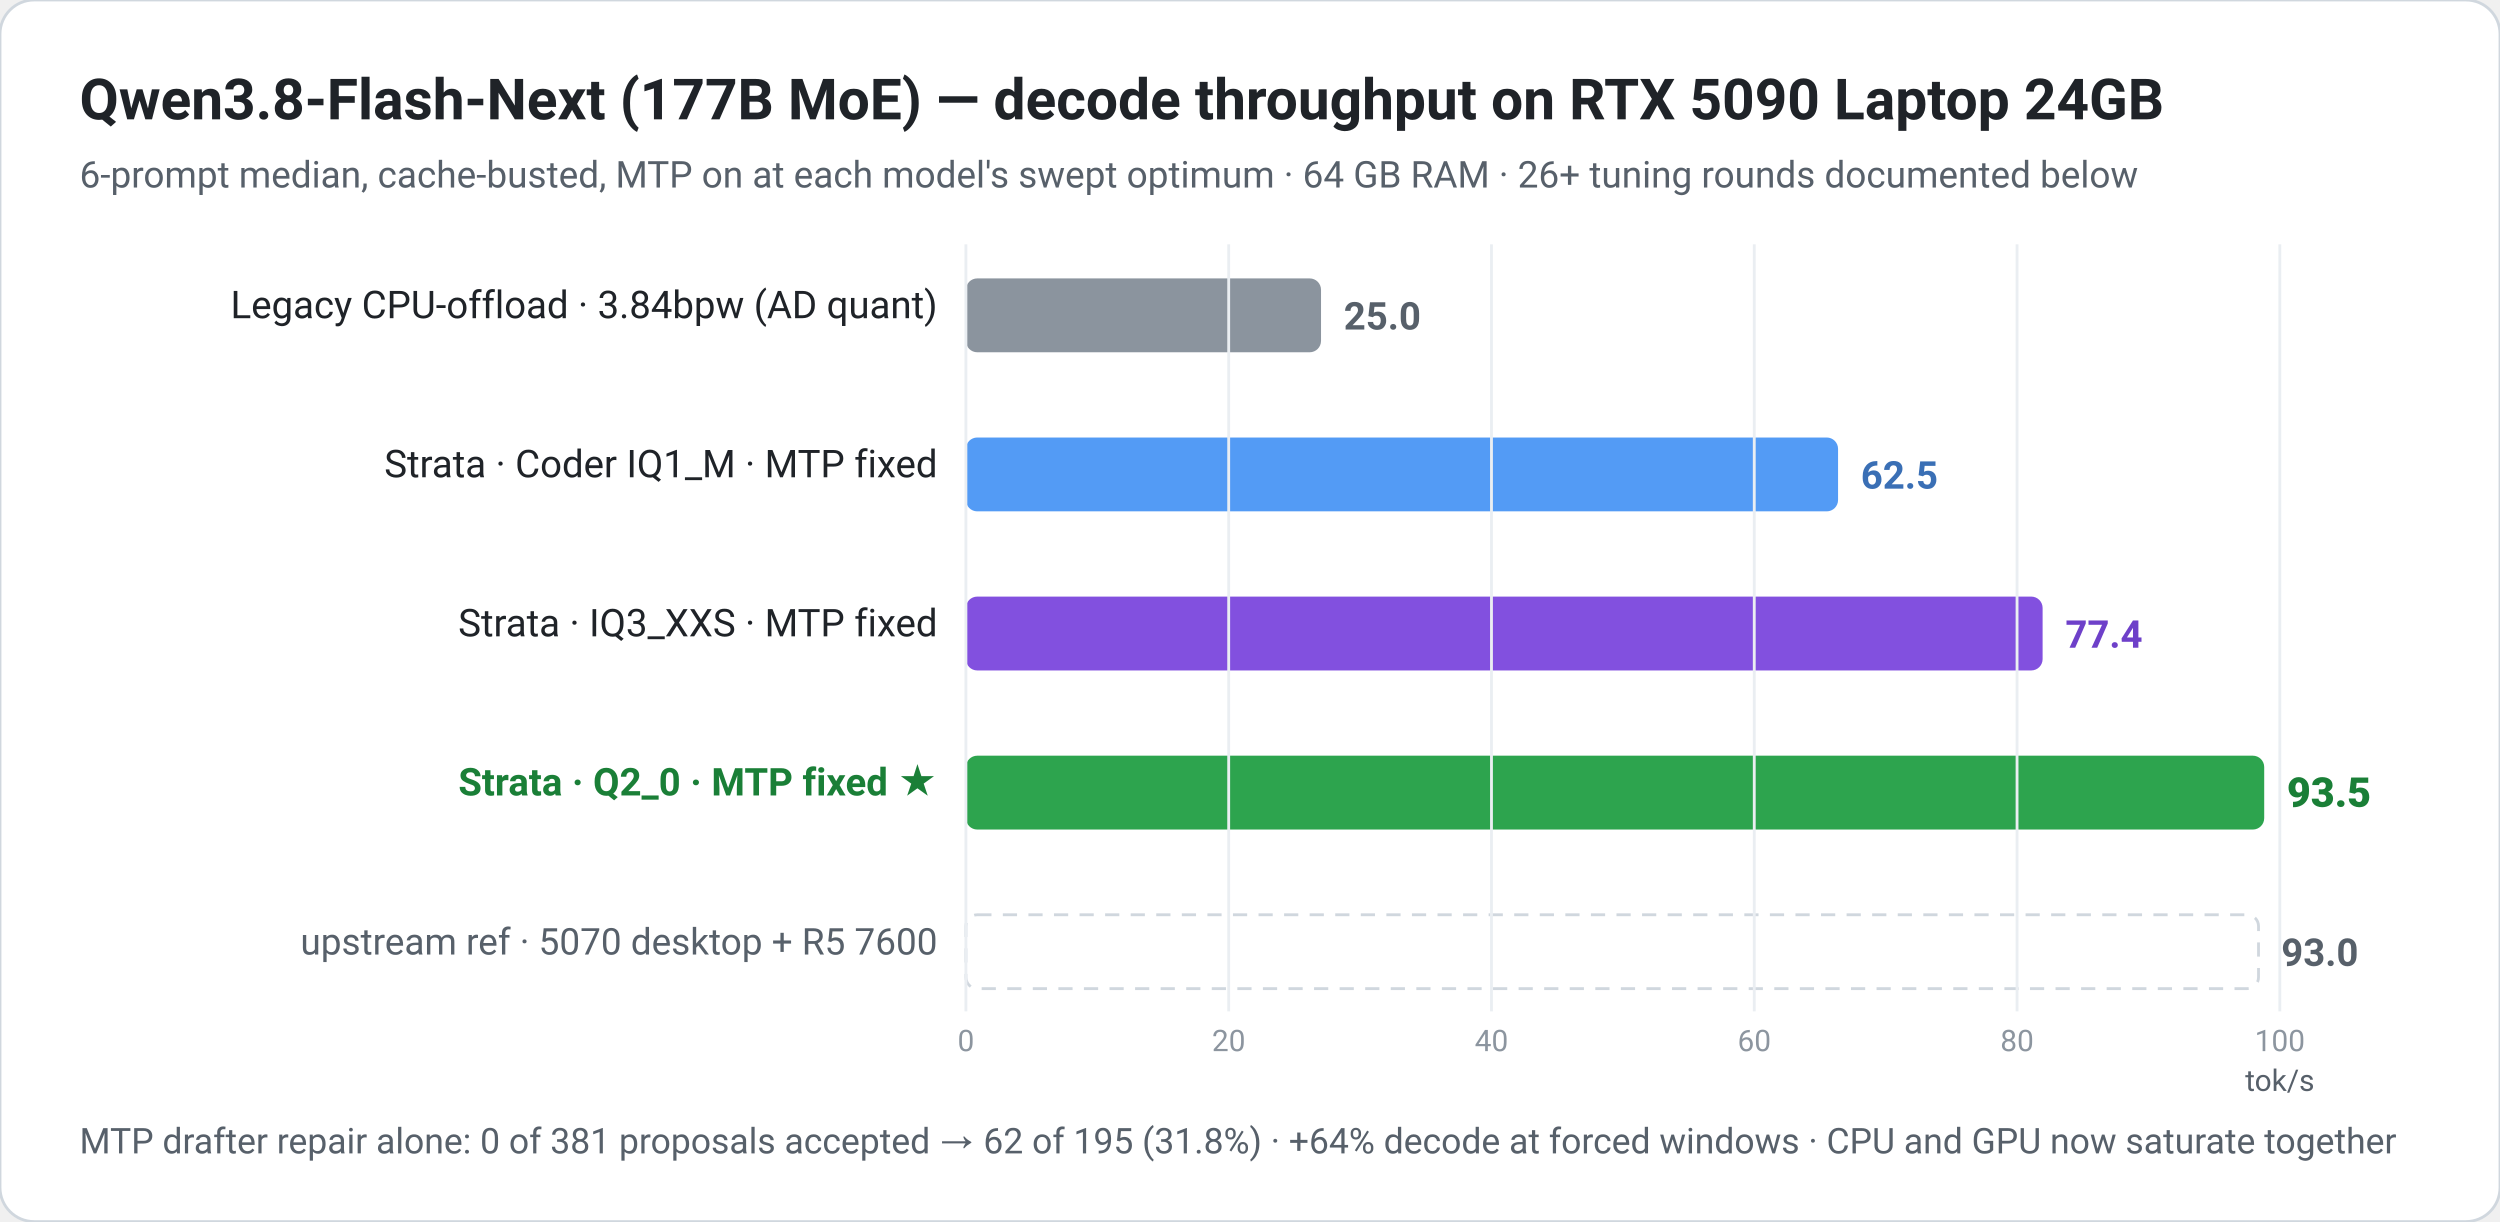
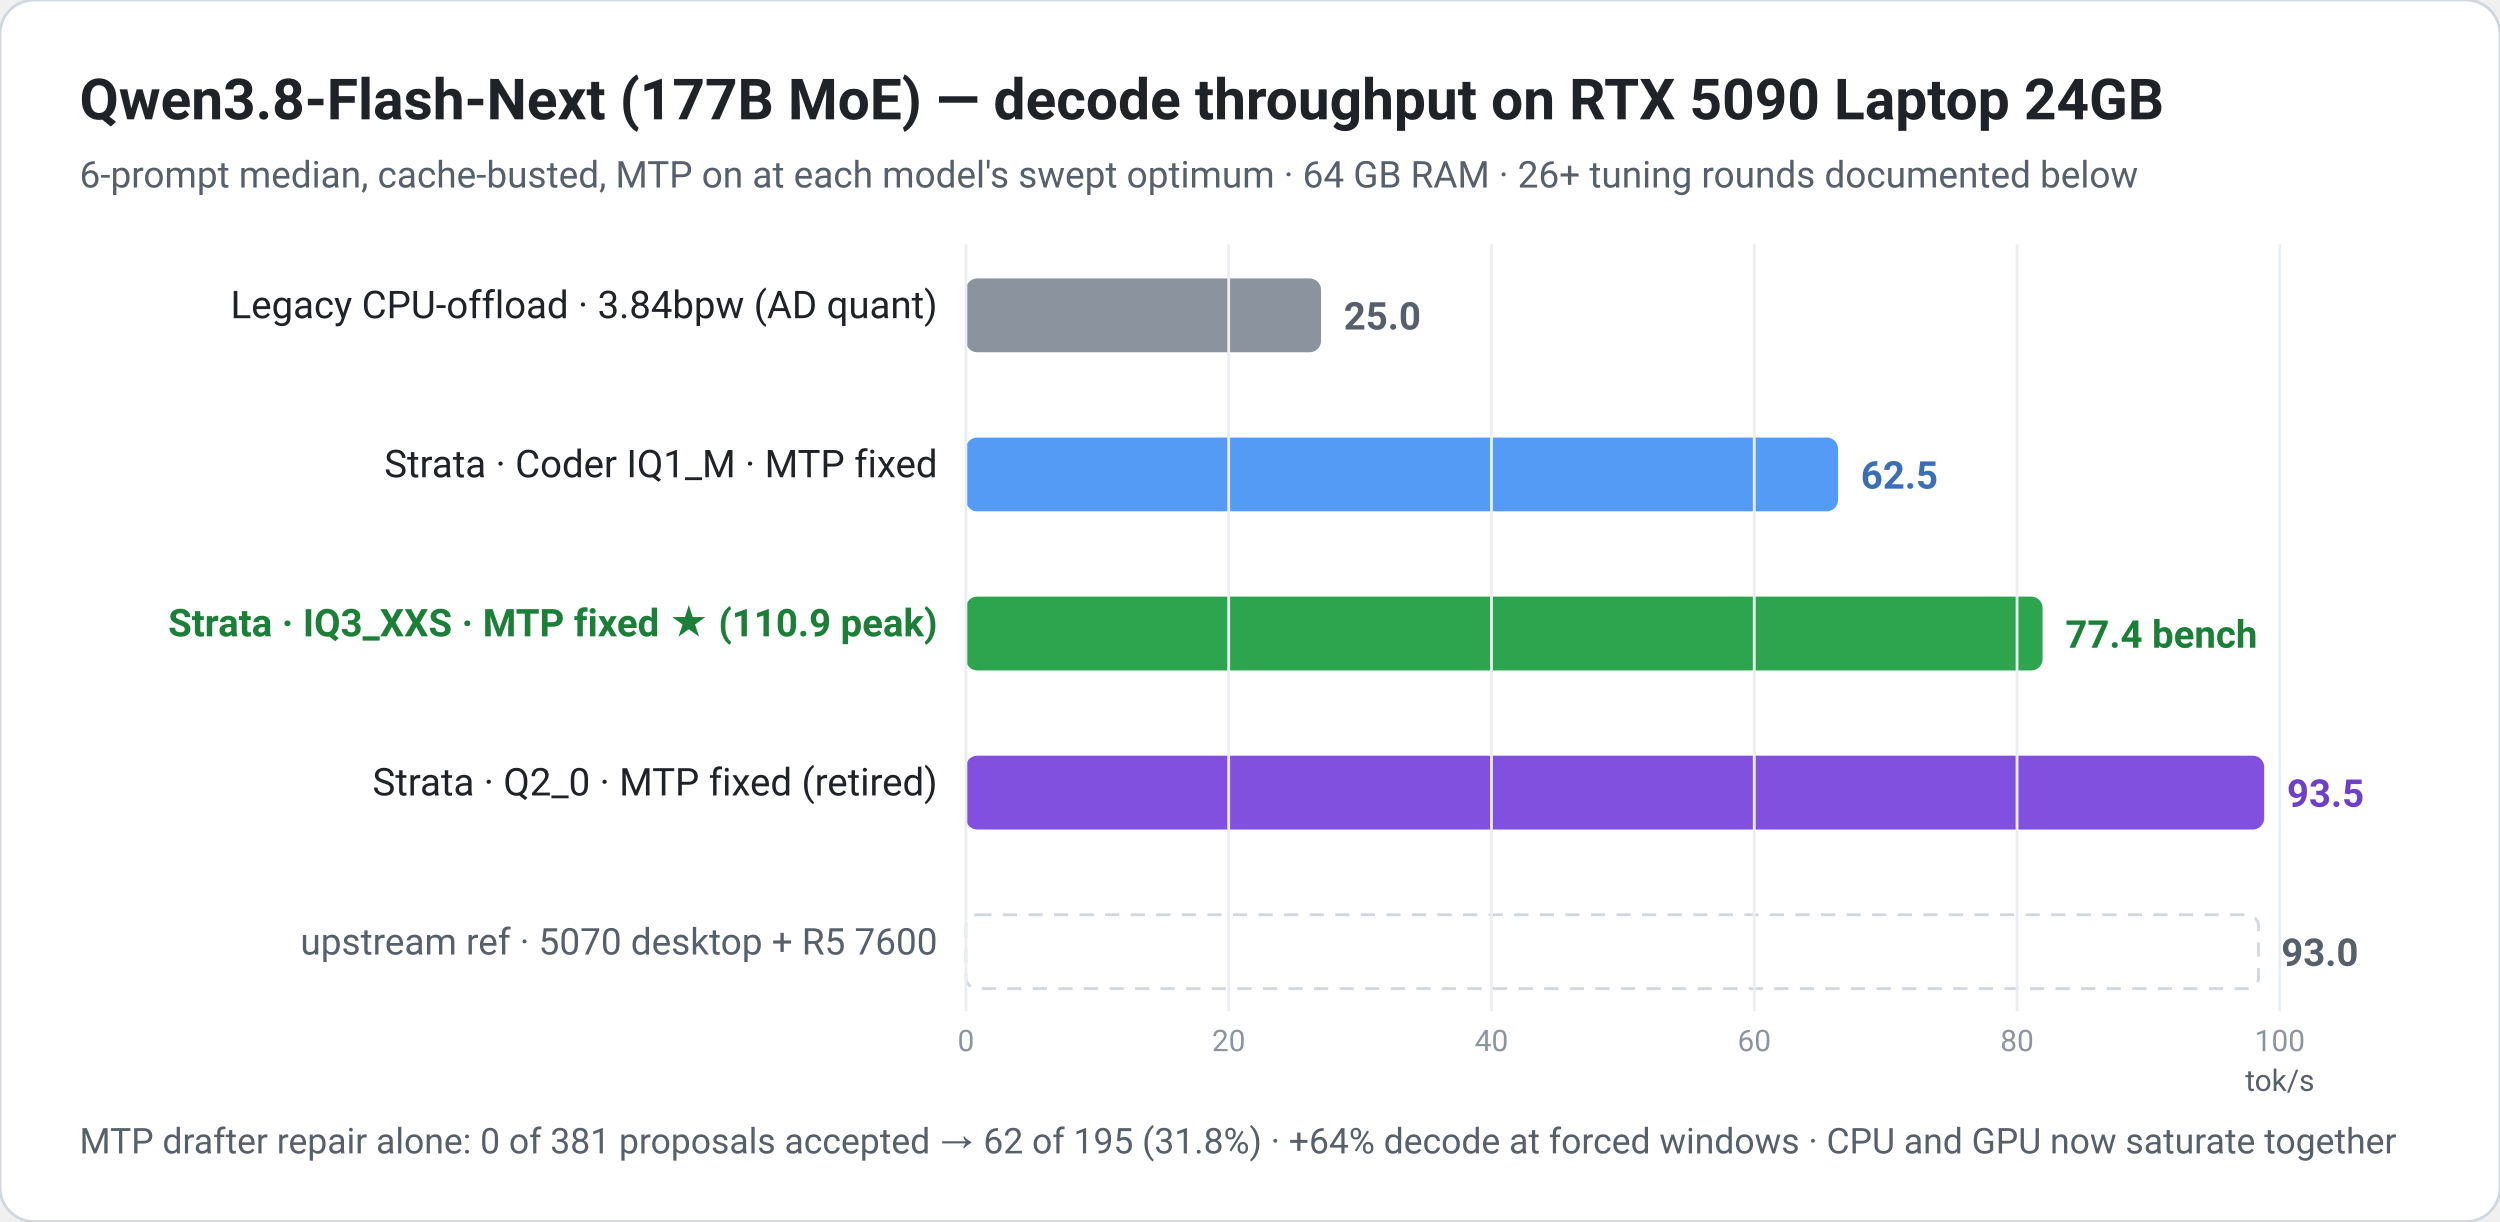
<svg xmlns="http://www.w3.org/2000/svg" viewBox="0 0 880 430" font-family="-apple-system,'Segoe UI',Roboto,Helvetica,Arial,sans-serif">
  <rect x="0" y="0" width="880" height="430" rx="12" fill="#ffffff" stroke="#d0d7de" stroke-width="1" />
  <text x="28" y="42" font-size="20" font-weight="700" fill="#1f2328">Qwen3.8-Flash-Next (177B MoE) — decode throughput on RTX 5090 Laptop 24GB</text>
  <text x="28" y="66" font-size="13" fill="#57606a">6-prompt median, cache-busted, MTP on at each model's swept optimum · 64 GB RAM · 26+ tuning rounds documented below</text>
  <text x="330" y="112" font-size="13.5" text-anchor="end" fill="#1f2328">Legacy CPU-offload · 3.84bpw (AD quant)</text>
  <rect x="340" y="98" width="125" height="26" rx="4" fill="#8b949e" />
  <text x="473" y="116" font-size="13.5" font-weight="700" fill="#57606a">25.0</text>
  <text x="330" y="168" font-size="13.5" text-anchor="end" fill="#1f2328">Strata · Coder IQ1_M · MTP fixed</text>
  <rect x="340" y="154" width="307" height="26" rx="4" fill="#539bf5" />
  <text x="655" y="172" font-size="13.5" font-weight="700" fill="#3a6fb5">62.5</text>
-   <text x="330" y="224" font-size="13.5" text-anchor="end" fill="#1f2328">Strata · IQ3_XXS · MTP fixed</text>
-   <rect x="340" y="210" width="379" height="26" rx="4" fill="#8250df" />
-   <text x="727" y="228" font-size="13.5" font-weight="700" fill="#6e40c9">77.4</text>
-   <text x="330" y="280" font-size="13.5" font-weight="700" text-anchor="end" fill="#1a7f37">Strata · Q2_0 · MTP fixed ★</text>
-   <rect x="340" y="266" width="457" height="26" rx="4" fill="#2da44e" />
-   <text x="805" y="284" font-size="14.5" font-weight="800" fill="#1a7f37">93.5</text>
+   <text x="330" y="224" font-size="13.5" font-weight="700" text-anchor="end" fill="#1a7f37">Strata · IQ3_XXS · MTP fixed ★ (110.9 peak)</text>
+   <rect x="340" y="210" width="379" height="26" rx="4" fill="#2da44e" />
+   <text x="727" y="228" font-size="13.5" font-weight="700" fill="#1a7f37">77.4 bench</text>
+   <text x="330" y="280" font-size="13.5" text-anchor="end" fill="#1f2328">Strata · Q2_0 · MTP fixed (retired)</text>
+   <rect x="340" y="266" width="457" height="26" rx="4" fill="#8250df" />
+   <text x="805" y="284" font-size="13.5" font-weight="700" fill="#6e40c9">93.5</text>
  <text x="330" y="336" font-size="13" text-anchor="end" fill="#57606a">upstream ref · 5070 desktop + R5 7600</text>
  <rect x="340" y="322" width="455" height="26" rx="4" fill="#ffffff" stroke="#d0d7de" stroke-dasharray="5,4" />
  <text x="803" y="340" font-size="13.5" font-weight="700" fill="#57606a">93.0</text>
  <g stroke="#eaeef2">
    <line x1="340" y1="86" x2="340" y2="356" />
    <line x1="432.5" y1="86" x2="432.5" y2="356" />
    <line x1="525" y1="86" x2="525" y2="356" />
    <line x1="617.5" y1="86" x2="617.5" y2="356" />
    <line x1="710" y1="86" x2="710" y2="356" />
    <line x1="802.5" y1="86" x2="802.5" y2="356" />
  </g>
  <g font-size="10.5" fill="#8c959f" text-anchor="middle">
    <text x="340" y="370">0</text>
    <text x="432.5" y="370">20</text>
    <text x="525" y="370">40</text>
    <text x="617.5" y="370">60</text>
    <text x="710" y="370">80</text>
    <text x="802.5" y="370">100</text>
    <text x="802.5" y="384" fill="#57606a">tok/s</text>
  </g>
  <text x="28" y="406" font-size="12.5" fill="#57606a">MTP drafter repair alone: 0 of 381 proposals accepted → 62 of 195 (31.8%) · +64% decode at forced windows · CPU and GPU now saturate together</text>
</svg>
